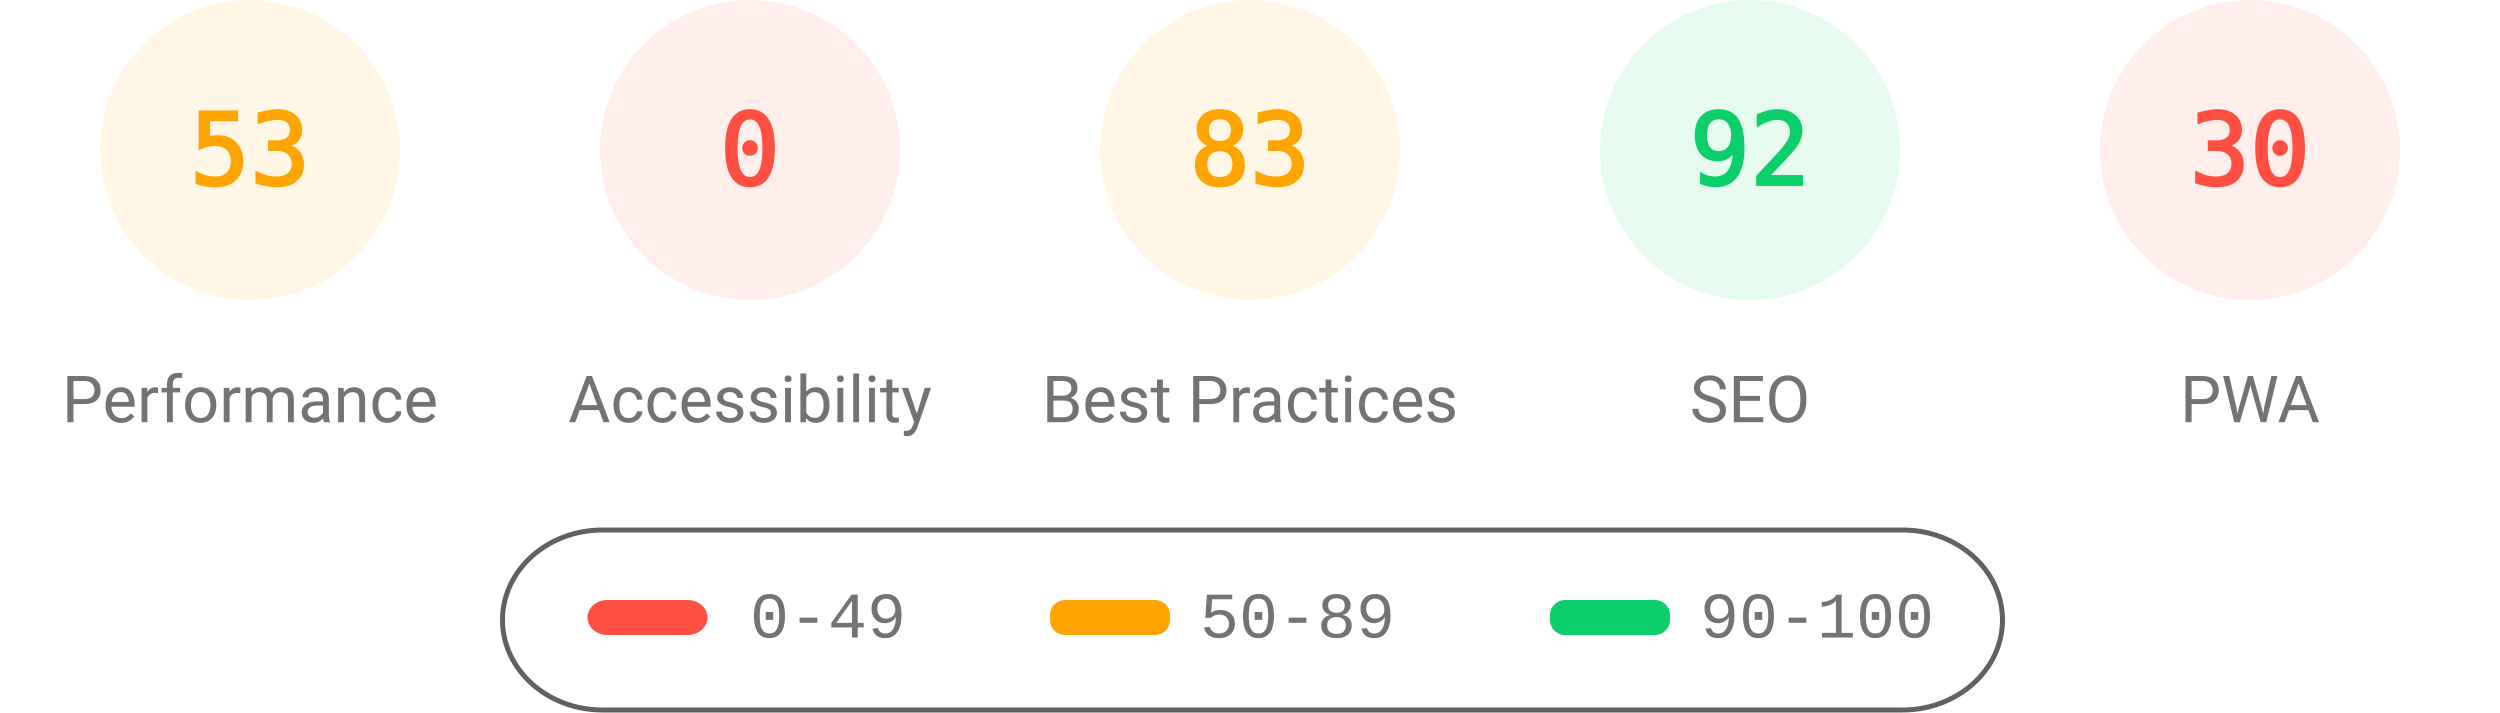
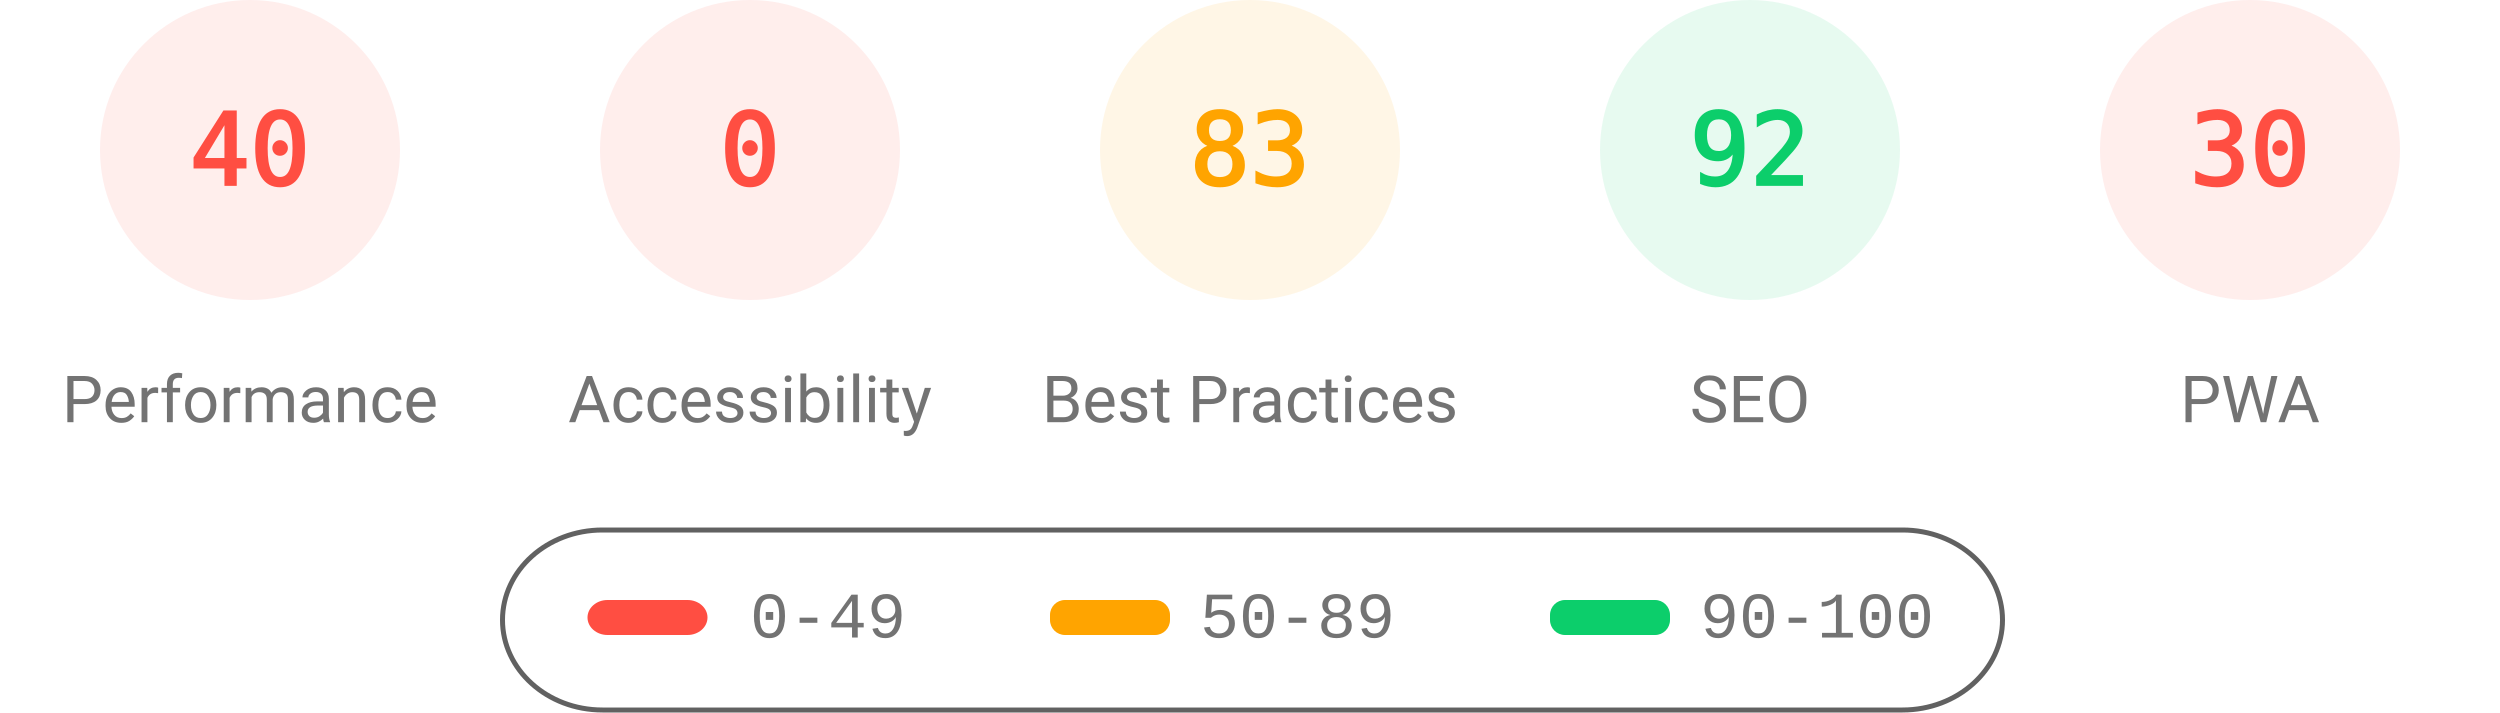
<svg xmlns="http://www.w3.org/2000/svg" fill="none" width="1000" height="285">
  <style>.gauge-base{opacity:.1}.gauge-arc{fill:none;animation-delay:250ms;stroke-linecap:round;transform:rotate(-90deg);transform-origin:100px 60px;animation:load-gauge 1s ease forwards}.guage-text{font-size:40px;font-family:monospace;text-align:center}.guage-red{color:#ff4e42;fill:#ff4e42;stroke:#ff4e42}.guage-orange{color:#ffa400;fill:#ffa400;stroke:#ffa400}.guage-green{color:#0cce6b;fill:#0cce6b;stroke:#0cce6b}.guage-undefined{color:#5c5c5c;fill:#5c5c5c;stroke:#5c5c5c}.guage-title{color:#737373;fill:#737373;stroke:none;font-size:26px;line-height:26px;font-family:Roboto,Halvetica,Arial,sans-serif}@keyframes load-gauge{from{stroke-dasharray:0 352.858}}</style>
-   <svg class="guage-div guage-perf guage-orange" viewBox="0 0 200 200" width="200" height="200">
+   <svg class="guage-div guage-perf guage-red" viewBox="0 0 200 200" width="200" height="200">
    <circle class="gauge-base" r="56" cx="100" cy="60" stroke-width="8" />
-     <circle class="gauge-arc guage-arc-1" r="56" cx="100" cy="60" stroke-width="8" style="stroke-dasharray:186.485,351.858" />
-     <text class="guage-text" x="100" y="60" alignment-baseline="central" dominant-baseline="central" text-anchor="middle">53</text>
+     <circle class="gauge-arc guage-arc-1" r="56" cx="100" cy="60" stroke-width="8" style="stroke-dasharray:140.743,351.858" />
+     <text class="guage-text" x="100" y="60" alignment-baseline="central" dominant-baseline="central" text-anchor="middle">40</text>
    <text class="guage-title" x="100" y="160" alignment-baseline="central" dominant-baseline="central" text-anchor="middle">Performance</text>
  </svg>
  <svg class="guage-div guage-acc guage-red" viewBox="0 0 200 200" width="200" height="200" x="200">
    <circle class="gauge-base" r="56" cx="100" cy="60" stroke-width="8" />
    <circle class="gauge-arc guage-arc-2" r="56" cx="100" cy="60" stroke-width="8" style="stroke-dasharray:0,351.858" />
    <text class="guage-text" x="100" y="60" alignment-baseline="central" dominant-baseline="central" text-anchor="middle">0</text>
    <text class="guage-title" x="100" y="160" alignment-baseline="central" dominant-baseline="central" text-anchor="middle">Accessibility</text>
  </svg>
  <svg class="guage-div guage-best guage-orange" viewBox="0 0 200 200" width="200" height="200" x="400">
    <circle class="gauge-base" r="56" cx="100" cy="60" stroke-width="8" />
    <circle class="gauge-arc guage-arc-3" r="56" cx="100" cy="60" stroke-width="8" style="stroke-dasharray:292.042,351.858" />
    <text class="guage-text" x="100" y="60" alignment-baseline="central" dominant-baseline="central" text-anchor="middle">83</text>
    <text class="guage-title" x="100" y="160" alignment-baseline="central" dominant-baseline="central" text-anchor="middle">Best Practices</text>
  </svg>
  <svg class="guage-div guage-seo guage-green" viewBox="0 0 200 200" width="200" height="200" x="600">
    <circle class="gauge-base" r="56" cx="100" cy="60" stroke-width="8" />
    <circle class="gauge-arc guage-arc-4" r="56" cx="100" cy="60" stroke-width="8" style="stroke-dasharray:323.709,351.858" />
    <text class="guage-text" x="100" y="60" alignment-baseline="central" dominant-baseline="central" text-anchor="middle">92</text>
    <text class="guage-title" x="100" y="160" alignment-baseline="central" dominant-baseline="central" text-anchor="middle">SEO</text>
  </svg>
  <svg class="guage-div guage-pwa guage-red" viewBox="0 0 200 200" width="200" height="200" x="800">
    <circle class="gauge-base" r="56" cx="100" cy="60" stroke-width="8" />
    <circle class="gauge-arc guage-arc-4" r="56" cx="100" cy="60" stroke-width="8" style="stroke-dasharray:105.557,351.858" />
    <text class="guage-text" x="100" y="60" alignment-baseline="central" dominant-baseline="central" text-anchor="middle">30</text>
    <text class="guage-title" x="100" y="160" alignment-baseline="central" dominant-baseline="central" text-anchor="middle">PWA</text>
  </svg>
  <svg width="604" height="76" x="200" y="210">
    <path fill="none" id="canvas_background" d="M-1-1h604v80H-1z" />
    <rect fill-opacity="0" stroke="#616161" stroke-width="2" rx="40" id="svg_2" height="72" width="600" y="2" x="1" fill="#000" />
    <rect stroke="#000" rx="8" id="svg_3" height="14" width="48" y="30" x="35" stroke-opacity="null" stroke-width="0" fill="#ff4e42" />
    <rect stroke="#000" rx="6" id="svg_4" height="14" width="48" y="30" x="220" stroke-opacity="null" stroke-width="0" fill="#ffa400" />
    <rect stroke="#000" rx="6" id="svg_5" height="14" width="48" y="30" x="420" stroke-opacity="null" stroke-width="0" fill="#0cce6b" />
    <text xml:space="preserve" text-anchor="start" font-family="'Courier New', Courier, monospace" font-size="26" id="svg_6" y="45" x="100" stroke-opacity="null" stroke-width="0" stroke="#000" fill="#737373">0-49</text>
    <text xml:space="preserve" text-anchor="start" font-family="'Courier New', Courier, monospace" font-size="26" id="svg_7" y="45" x="280" stroke-opacity="null" stroke-width="0" stroke="#000" fill="#737373">50-89</text>
    <text xml:space="preserve" text-anchor="start" font-family="'Courier New', Courier, monospace" font-size="26" id="svg_8" y="45" x="480" stroke-opacity="null" stroke-width="0" stroke="#000" fill="#737373">90-100</text>
  </svg>
</svg>
